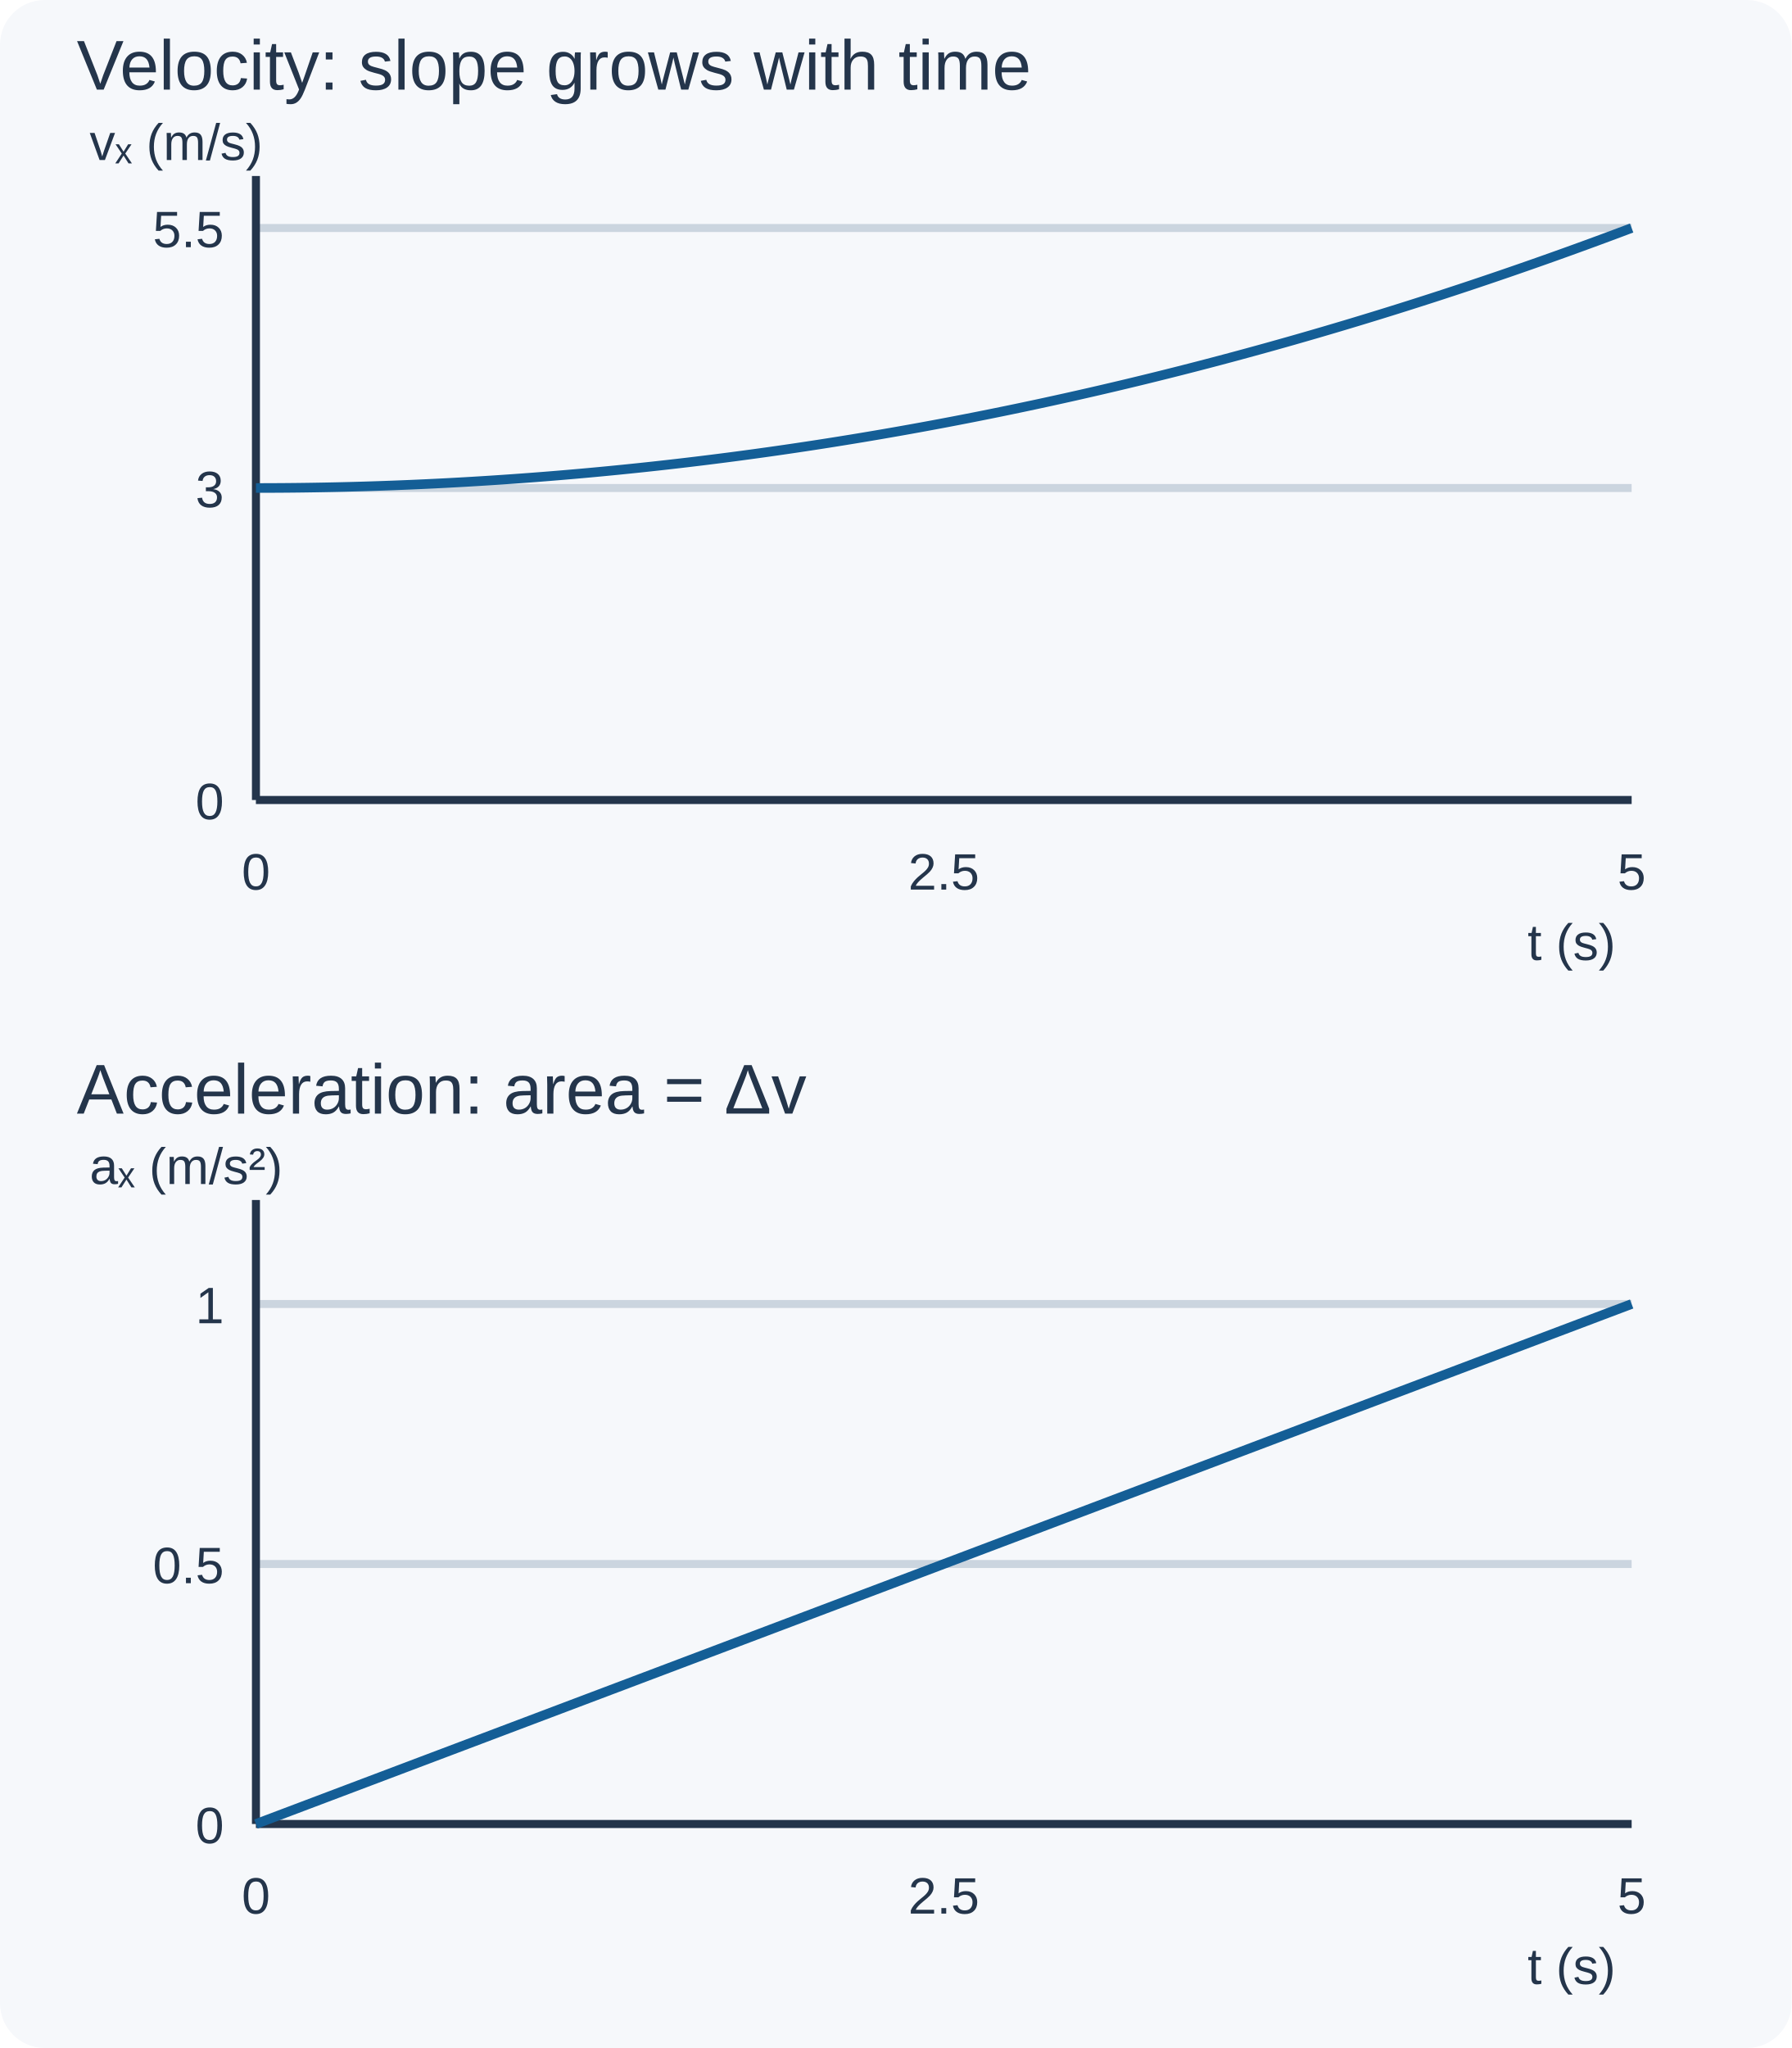
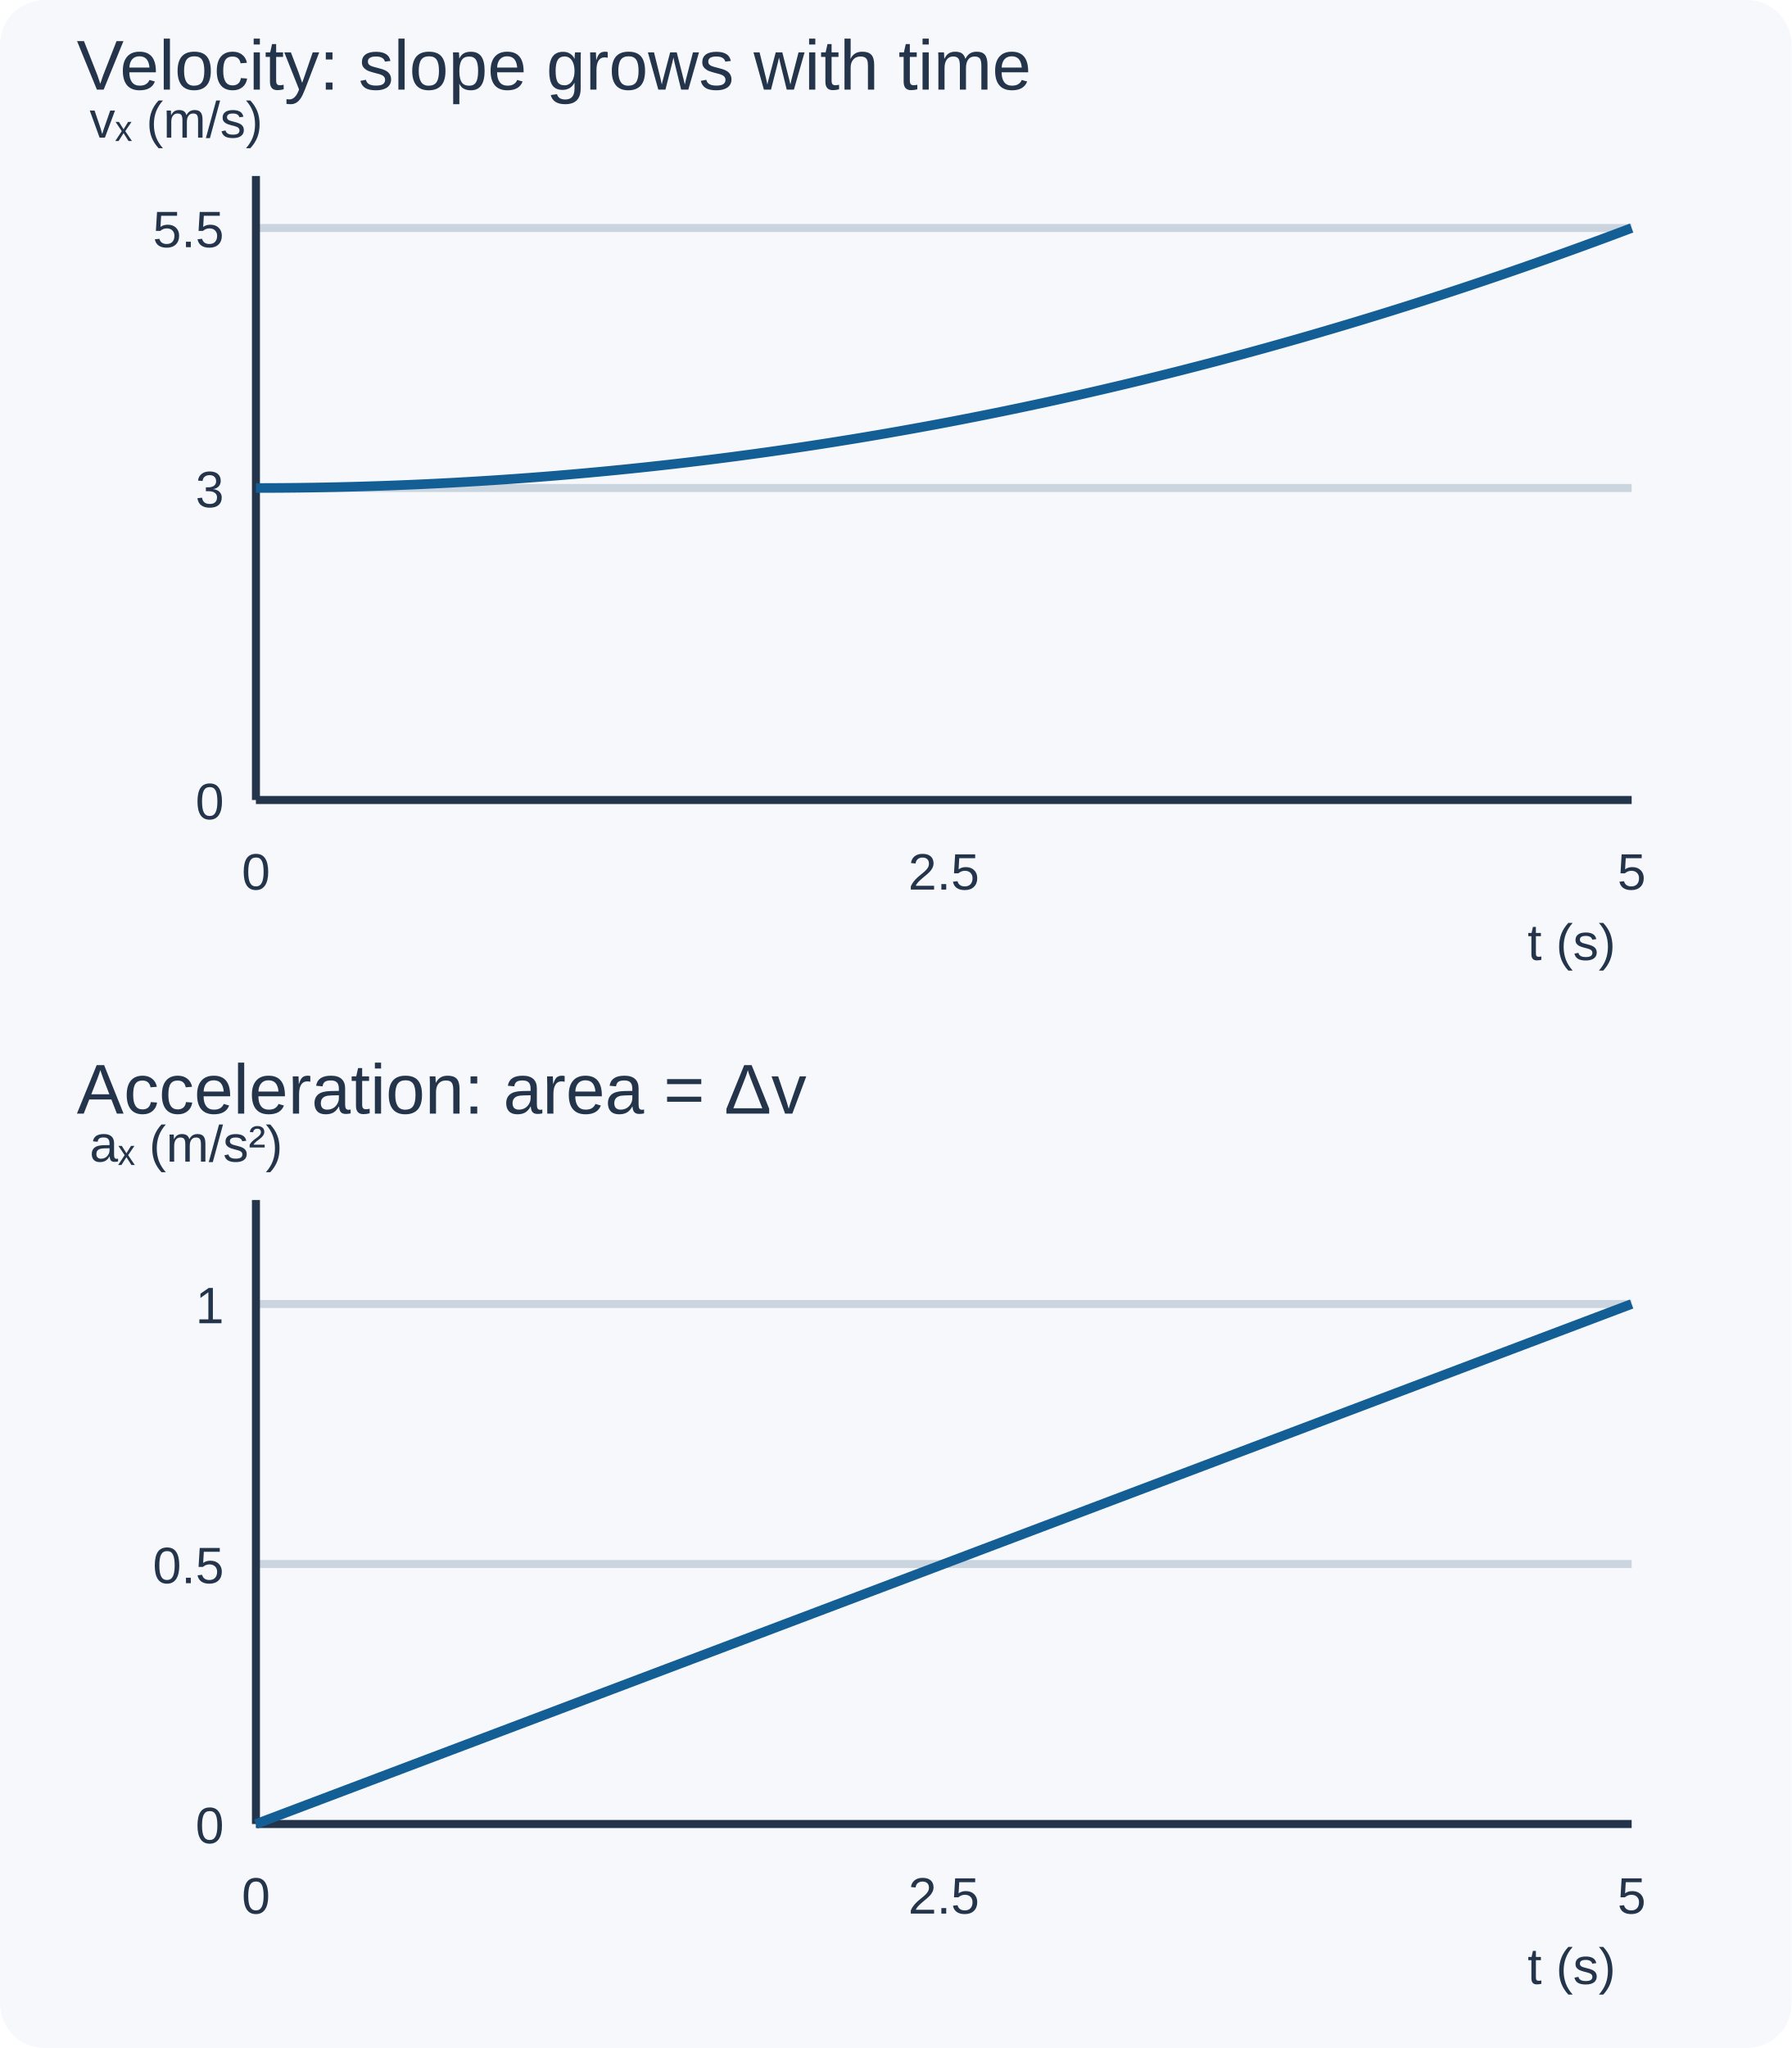
<svg xmlns="http://www.w3.org/2000/svg" viewBox="0 0 560 640" role="img" aria-label="Solution drawing for Exercise 2.15">
  <defs>
    <marker id="arrow" viewBox="0 0 10 10" refX="9" refY="5" markerWidth="7" markerHeight="7" orient="auto-start-reverse">
      <path d="M0 0 L10 5 L0 10z" fill="context-stroke" />
    </marker>
  </defs>
  <rect width="560" height="640" rx="14" fill="#f6f8fb" />
  <g font-family="Arial, sans-serif">
    <text x="24" y="28" font-size="22" fill="#24354b" text-anchor="start">Velocity: slope grows with time</text>
-     <text x="28" y="50" font-size="16" fill="#24354b" text-anchor="start">vₓ (m/s)</text>
+     <text x="28" y="43" font-size="16" fill="#24354b" text-anchor="start">vₓ (m/s)</text>
    <path d="M80,250.0 L510,250.0" fill="none" stroke="#cbd5df" stroke-width="2.5" />
    <text x="70" y="256.0" font-size="16" fill="#24354b" text-anchor="end">0</text>
    <path d="M80,152.5 L510,152.5" fill="none" stroke="#cbd5df" stroke-width="2.5" />
    <text x="70" y="158.5" font-size="16" fill="#24354b" text-anchor="end">3</text>
    <path d="M80,71.25 L510,71.25" fill="none" stroke="#cbd5df" stroke-width="2.5" />
    <text x="70" y="77.25" font-size="16" fill="#24354b" text-anchor="end">5.5</text>
    <path d="M80,55 L80,250" fill="none" stroke="#24354b" stroke-width="2.5" />
    <path d="M80,250.0 L510,250.0" fill="none" stroke="#24354b" stroke-width="2.5" />
    <text x="80.0" y="278" font-size="16" fill="#24354b" text-anchor="middle">0</text>
    <text x="295.0" y="278" font-size="16" fill="#24354b" text-anchor="middle">2.5</text>
    <text x="510.0" y="278" font-size="16" fill="#24354b" text-anchor="middle">5</text>
    <text x="505" y="300" font-size="16" fill="#24354b" text-anchor="end">t (s)</text>
    <polyline points="80.000,152.500 81.792,152.499 83.583,152.494 85.375,152.487 87.167,152.477 88.958,152.465 90.750,152.449 92.542,152.431 94.333,152.410 96.125,152.386 97.917,152.359 99.708,152.329 101.500,152.297 103.292,152.262 105.083,152.224 106.875,152.183 108.667,152.139 110.458,152.092 112.250,152.043 114.042,151.991 115.833,151.936 117.625,151.878 119.417,151.817 121.208,151.754 123.000,151.688 124.792,151.618 126.583,151.546 128.375,151.472 130.167,151.394 131.958,151.314 133.750,151.230 135.542,151.144 137.333,151.056 139.125,150.964 140.917,150.869 142.708,150.772 144.500,150.672 146.292,150.569 148.083,150.463 149.875,150.354 151.667,150.243 153.458,150.129 155.250,150.012 157.042,149.892 158.833,149.769 160.625,149.644 162.417,149.515 164.208,149.384 166.000,149.250 167.792,149.113 169.583,148.974 171.375,148.831 173.167,148.686 174.958,148.538 176.750,148.387 178.542,148.233 180.333,148.076 182.125,147.917 183.917,147.755 185.708,147.590 187.500,147.422 189.292,147.251 191.083,147.078 192.875,146.901 194.667,146.722 196.458,146.540 198.250,146.355 200.042,146.168 201.833,145.977 203.625,145.784 205.417,145.588 207.208,145.389 209.000,145.188 210.792,144.983 212.583,144.776 214.375,144.565 216.167,144.352 217.958,144.137 219.750,143.918 221.542,143.697 223.333,143.472 225.125,143.245 226.917,143.015 228.708,142.782 230.500,142.547 232.292,142.308 234.083,142.067 235.875,141.823 237.667,141.576 239.458,141.327 241.250,141.074 243.042,140.819 244.833,140.561 246.625,140.300 248.417,140.036 250.208,139.769 252.000,139.500 253.792,139.228 255.583,138.953 257.375,138.675 259.167,138.394 260.958,138.111 262.750,137.824 264.542,137.535 266.333,137.243 268.125,136.948 269.917,136.651 271.708,136.350 273.500,136.047 275.292,135.741 277.083,135.432 278.875,135.120 280.667,134.806 282.458,134.488 284.250,134.168 286.042,133.845 287.833,133.519 289.625,133.190 291.417,132.859 293.208,132.525 295.000,132.188 296.792,131.848 298.583,131.505 300.375,131.159 302.167,130.811 303.958,130.460 305.750,130.105 307.542,129.749 309.333,129.389 311.125,129.026 312.917,128.661 314.708,128.293 316.500,127.922 318.292,127.548 320.083,127.171 321.875,126.792 323.667,126.410 325.458,126.025 327.250,125.637 329.042,125.246 330.833,124.852 332.625,124.456 334.417,124.057 336.208,123.655 338.000,123.250 339.792,122.842 341.583,122.432 343.375,122.019 345.167,121.602 346.958,121.183 348.750,120.762 350.542,120.337 352.333,119.910 354.125,119.479 355.917,119.046 357.708,118.611 359.500,118.172 361.292,117.730 363.083,117.286 364.875,116.839 366.667,116.389 368.458,115.936 370.250,115.480 372.042,115.022 373.833,114.561 375.625,114.097 377.417,113.630 379.208,113.160 381.000,112.688 382.792,112.212 384.583,111.734 386.375,111.253 388.167,110.769 389.958,110.282 391.750,109.793 393.542,109.301 395.333,108.806 397.125,108.308 398.917,107.807 400.708,107.303 402.500,106.797 404.292,106.288 406.083,105.776 407.875,105.261 409.667,104.743 411.458,104.223 413.250,103.699 415.042,103.173 416.833,102.644 418.625,102.112 420.417,101.578 422.208,101.040 424.000,100.500 425.792,99.957 427.583,99.411 429.375,98.862 431.167,98.311 432.958,97.756 434.750,97.199 436.542,96.639 438.333,96.076 440.125,95.511 441.917,94.942 443.708,94.371 445.500,93.797 447.292,93.220 449.083,92.640 450.875,92.058 452.667,91.472 454.458,90.884 456.250,90.293 458.042,89.699 459.833,89.102 461.625,88.503 463.417,87.901 465.208,87.295 467.000,86.688 468.792,86.077 470.583,85.463 472.375,84.847 474.167,84.227 475.958,83.605 477.750,82.980 479.542,82.353 481.333,81.722 483.125,81.089 484.917,80.453 486.708,79.814 488.500,79.172 490.292,78.527 492.083,77.880 493.875,77.229 495.667,76.576 497.458,75.920 499.250,75.262 501.042,74.600 502.833,73.936 504.625,73.269 506.417,72.599 508.208,71.926 510.000,71.250" fill="none" stroke="#145e96" stroke-width="3" />
    <text x="24" y="348" font-size="22" fill="#24354b" text-anchor="start">Acceleration: area = Δv</text>
-     <text x="28" y="370" font-size="16" fill="#24354b" text-anchor="start">aₓ (m/s²)</text>
+     <text x="28" y="363" font-size="16" fill="#24354b" text-anchor="start">aₓ (m/s²)</text>
    <path d="M80,570.0 L510,570.0" fill="none" stroke="#cbd5df" stroke-width="2.5" />
    <text x="70" y="576.0" font-size="16" fill="#24354b" text-anchor="end">0</text>
    <path d="M80,488.75 L510,488.75" fill="none" stroke="#cbd5df" stroke-width="2.5" />
    <text x="70" y="494.75" font-size="16" fill="#24354b" text-anchor="end">0.5</text>
    <path d="M80,407.5 L510,407.5" fill="none" stroke="#cbd5df" stroke-width="2.5" />
    <text x="70" y="413.5" font-size="16" fill="#24354b" text-anchor="end">1</text>
    <path d="M80,375 L80,570" fill="none" stroke="#24354b" stroke-width="2.5" />
    <path d="M80,570.0 L510,570.0" fill="none" stroke="#24354b" stroke-width="2.5" />
    <text x="80.0" y="598" font-size="16" fill="#24354b" text-anchor="middle">0</text>
    <text x="295.0" y="598" font-size="16" fill="#24354b" text-anchor="middle">2.5</text>
    <text x="510.0" y="598" font-size="16" fill="#24354b" text-anchor="middle">5</text>
    <text x="505" y="620" font-size="16" fill="#24354b" text-anchor="end">t (s)</text>
    <polyline points="80.000,570.000 81.792,569.323 83.583,568.646 85.375,567.969 87.167,567.292 88.958,566.615 90.750,565.938 92.542,565.260 94.333,564.583 96.125,563.906 97.917,563.229 99.708,562.552 101.500,561.875 103.292,561.198 105.083,560.521 106.875,559.844 108.667,559.167 110.458,558.490 112.250,557.812 114.042,557.135 115.833,556.458 117.625,555.781 119.417,555.104 121.208,554.427 123.000,553.750 124.792,553.073 126.583,552.396 128.375,551.719 130.167,551.042 131.958,550.365 133.750,549.688 135.542,549.010 137.333,548.333 139.125,547.656 140.917,546.979 142.708,546.302 144.500,545.625 146.292,544.948 148.083,544.271 149.875,543.594 151.667,542.917 153.458,542.240 155.250,541.562 157.042,540.885 158.833,540.208 160.625,539.531 162.417,538.854 164.208,538.177 166.000,537.500 167.792,536.823 169.583,536.146 171.375,535.469 173.167,534.792 174.958,534.115 176.750,533.438 178.542,532.760 180.333,532.083 182.125,531.406 183.917,530.729 185.708,530.052 187.500,529.375 189.292,528.698 191.083,528.021 192.875,527.344 194.667,526.667 196.458,525.990 198.250,525.312 200.042,524.635 201.833,523.958 203.625,523.281 205.417,522.604 207.208,521.927 209.000,521.250 210.792,520.573 212.583,519.896 214.375,519.219 216.167,518.542 217.958,517.865 219.750,517.188 221.542,516.510 223.333,515.833 225.125,515.156 226.917,514.479 228.708,513.802 230.500,513.125 232.292,512.448 234.083,511.771 235.875,511.094 237.667,510.417 239.458,509.740 241.250,509.062 243.042,508.385 244.833,507.708 246.625,507.031 248.417,506.354 250.208,505.677 252.000,505.000 253.792,504.323 255.583,503.646 257.375,502.969 259.167,502.292 260.958,501.615 262.750,500.938 264.542,500.260 266.333,499.583 268.125,498.906 269.917,498.229 271.708,497.552 273.500,496.875 275.292,496.198 277.083,495.521 278.875,494.844 280.667,494.167 282.458,493.490 284.250,492.812 286.042,492.135 287.833,491.458 289.625,490.781 291.417,490.104 293.208,489.427 295.000,488.750 296.792,488.073 298.583,487.396 300.375,486.719 302.167,486.042 303.958,485.365 305.750,484.688 307.542,484.010 309.333,483.333 311.125,482.656 312.917,481.979 314.708,481.302 316.500,480.625 318.292,479.948 320.083,479.271 321.875,478.594 323.667,477.917 325.458,477.240 327.250,476.562 329.042,475.885 330.833,475.208 332.625,474.531 334.417,473.854 336.208,473.177 338.000,472.500 339.792,471.823 341.583,471.146 343.375,470.469 345.167,469.792 346.958,469.115 348.750,468.438 350.542,467.760 352.333,467.083 354.125,466.406 355.917,465.729 357.708,465.052 359.500,464.375 361.292,463.698 363.083,463.021 364.875,462.344 366.667,461.667 368.458,460.990 370.250,460.312 372.042,459.635 373.833,458.958 375.625,458.281 377.417,457.604 379.208,456.927 381.000,456.250 382.792,455.573 384.583,454.896 386.375,454.219 388.167,453.542 389.958,452.865 391.750,452.188 393.542,451.510 395.333,450.833 397.125,450.156 398.917,449.479 400.708,448.802 402.500,448.125 404.292,447.448 406.083,446.771 407.875,446.094 409.667,445.417 411.458,444.740 413.250,444.062 415.042,443.385 416.833,442.708 418.625,442.031 420.417,441.354 422.208,440.677 424.000,440.000 425.792,439.323 427.583,438.646 429.375,437.969 431.167,437.292 432.958,436.615 434.750,435.938 436.542,435.260 438.333,434.583 440.125,433.906 441.917,433.229 443.708,432.552 445.500,431.875 447.292,431.198 449.083,430.521 450.875,429.844 452.667,429.167 454.458,428.490 456.250,427.812 458.042,427.135 459.833,426.458 461.625,425.781 463.417,425.104 465.208,424.427 467.000,423.750 468.792,423.073 470.583,422.396 472.375,421.719 474.167,421.042 475.958,420.365 477.750,419.688 479.542,419.010 481.333,418.333 483.125,417.656 484.917,416.979 486.708,416.302 488.500,415.625 490.292,414.948 492.083,414.271 493.875,413.594 495.667,412.917 497.458,412.240 499.250,411.562 501.042,410.885 502.833,410.208 504.625,409.531 506.417,408.854 508.208,408.177 510.000,407.500" fill="none" stroke="#145e96" stroke-width="3" />
  </g>
</svg>
